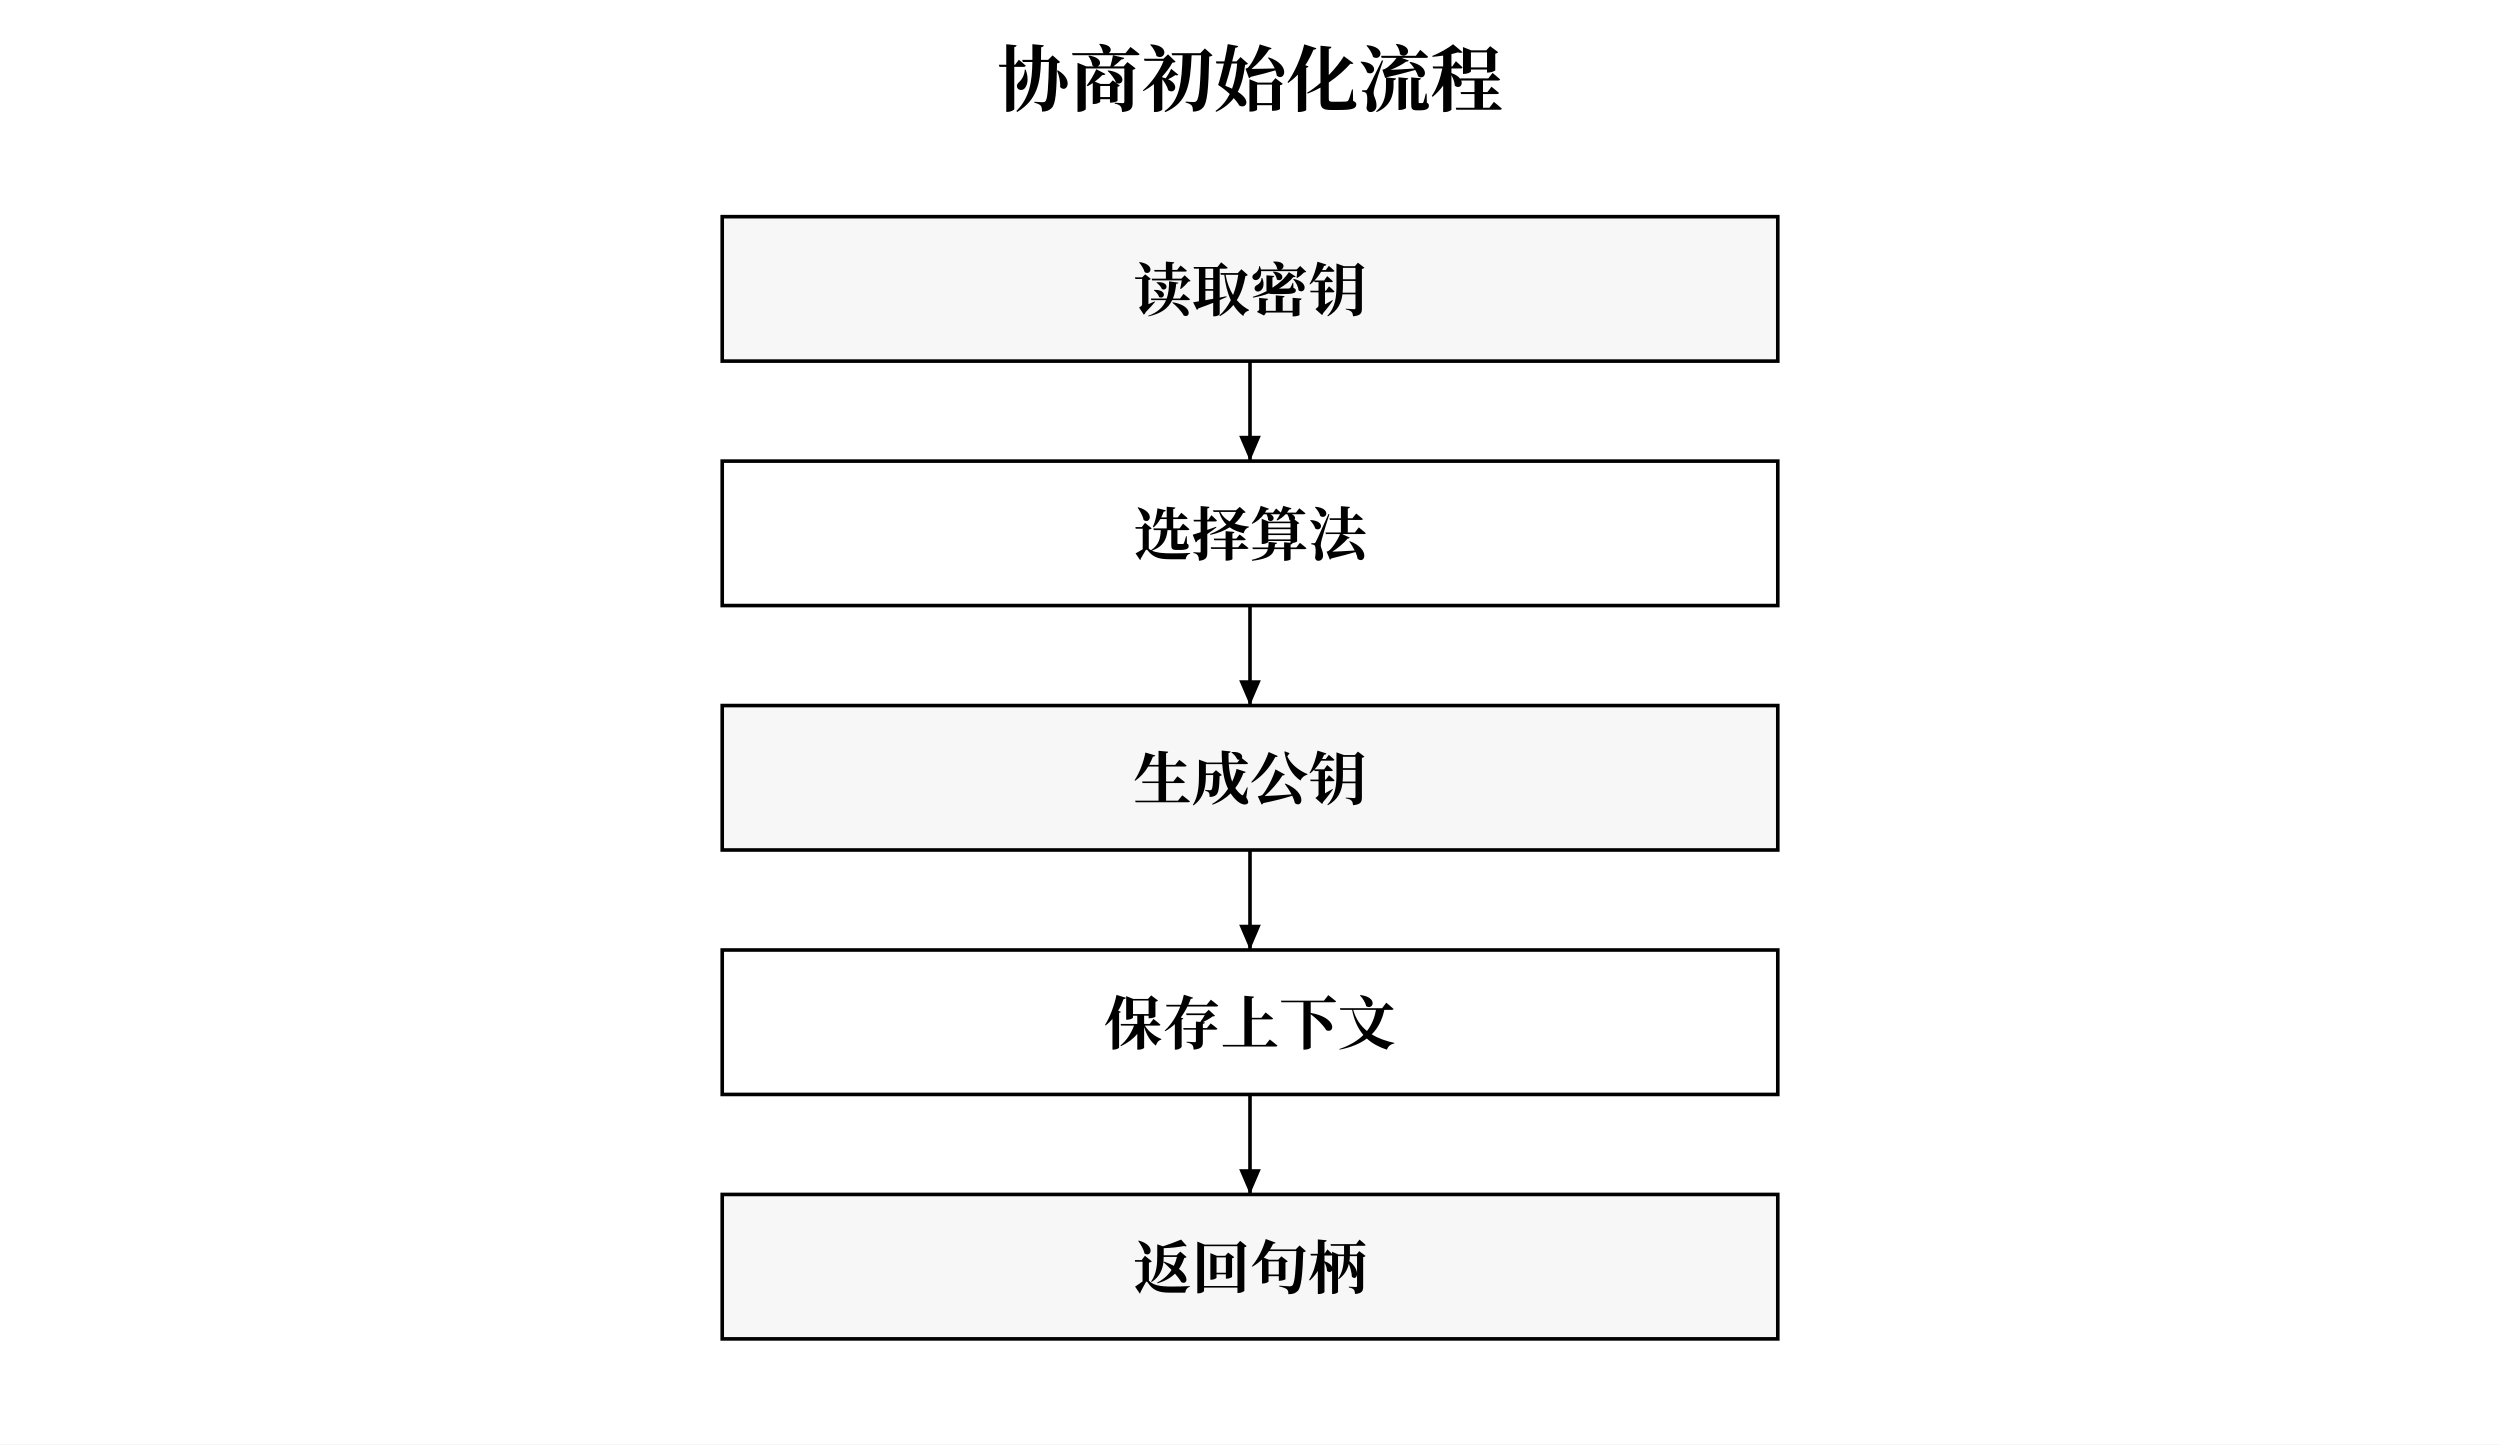
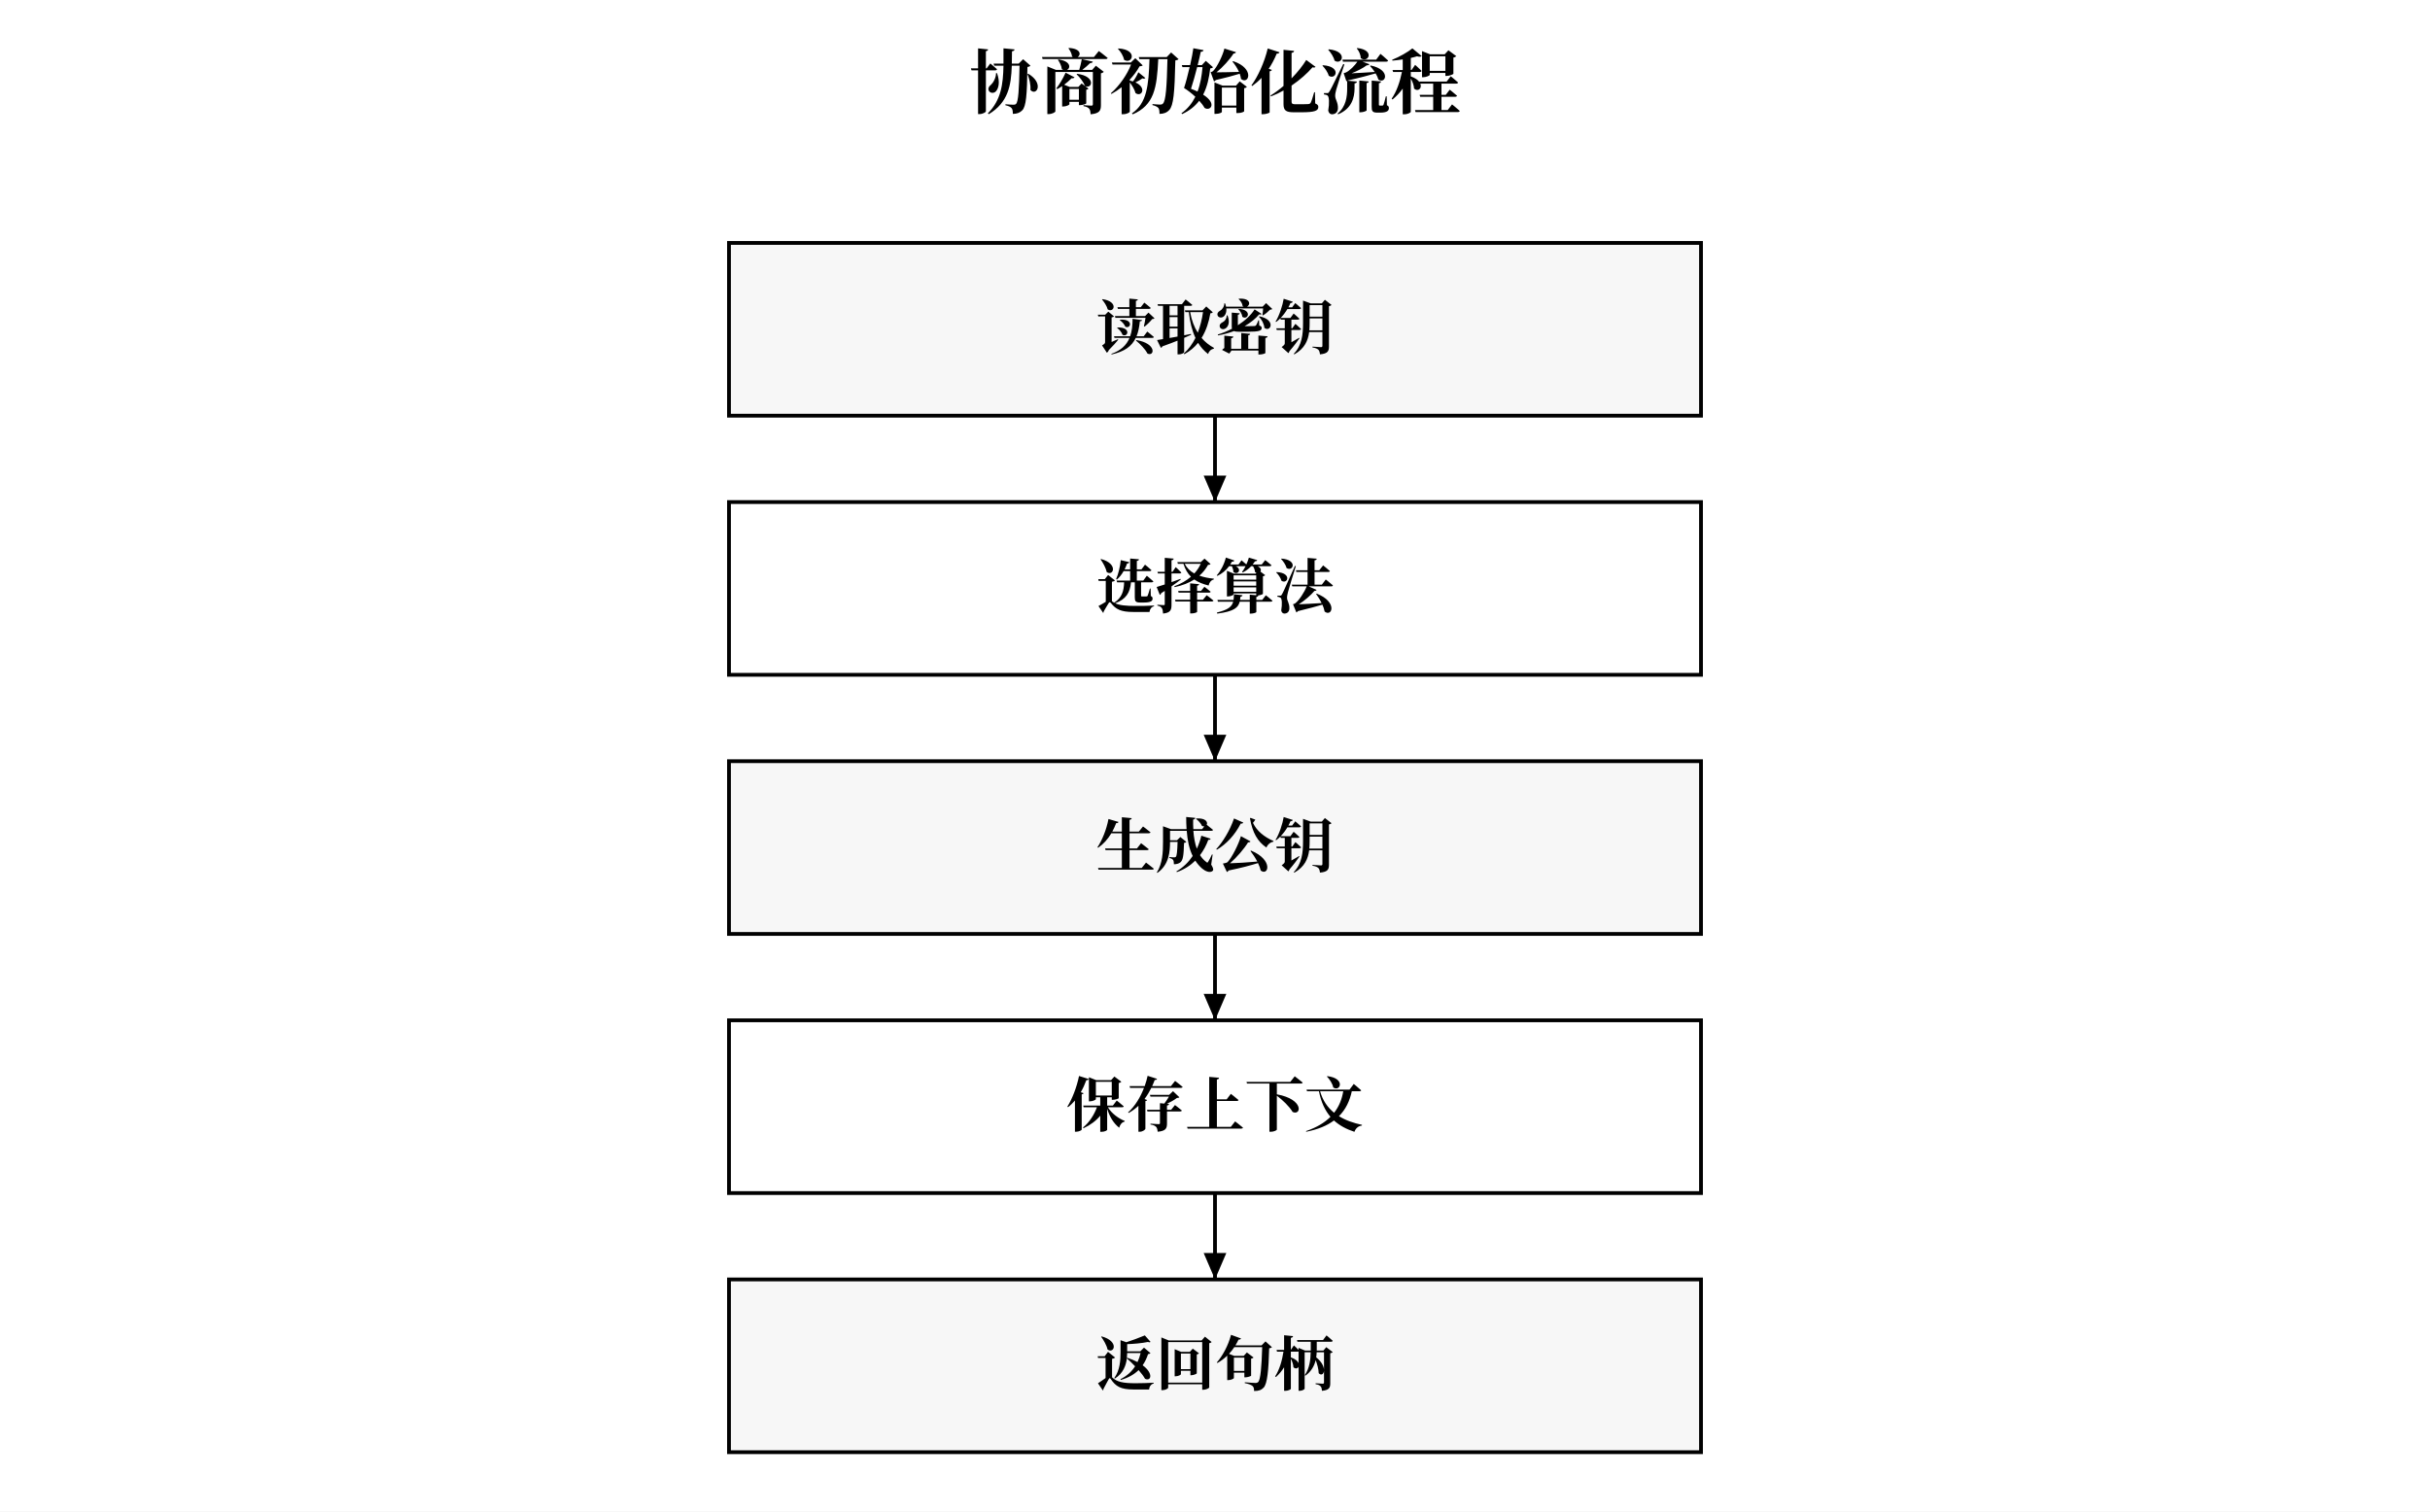
- <svg xmlns="http://www.w3.org/2000/svg" width="900" height="520" viewBox="0 0 900 520">
+ <svg xmlns="http://www.w3.org/2000/svg" width="900" height="560" viewBox="0 0 900 560">
  <defs>
    <marker id="arrow" markerWidth="8" markerHeight="8" refX="7" refY="3" orient="auto" markerUnits="strokeWidth">
      <path d="M0,0 L0,6 L7,3 z" fill="#000000" />
    </marker>
  </defs>
-   <rect x="0" y="0" width="900" height="520" fill="#ffffff" />
-   <text x="450.0" y="38" font-family="SimSun, Songti SC, Noto Serif CJK SC, Microsoft YaHei, Arial, sans-serif" font-size="26" font-weight="bold" text-anchor="middle" fill="#000000">协商初始化流程</text>
-   <rect x="260" y="78" width="380" height="52" fill="#f7f7f7" stroke="#000000" stroke-width="1.3" />
-   <text x="450.0" y="112" font-family="SimSun, Songti SC, Noto Serif CJK SC, Microsoft YaHei, Arial, sans-serif" font-size="21" font-weight="bold" text-anchor="middle" fill="#000000">读取密钥</text>
-   <line x1="450.0" y1="130" x2="450.0" y2="166" stroke="#000000" stroke-width="1.3" marker-end="url(#arrow)" />
-   <rect x="260" y="166" width="380" height="52" fill="#ffffff" stroke="#000000" stroke-width="1.3" />
-   <text x="450.0" y="200" font-family="SimSun, Songti SC, Noto Serif CJK SC, Microsoft YaHei, Arial, sans-serif" font-size="21" font-weight="bold" text-anchor="middle" fill="#000000">选择算法</text>
-   <line x1="450.0" y1="218" x2="450.0" y2="254" stroke="#000000" stroke-width="1.3" marker-end="url(#arrow)" />
-   <rect x="260" y="254" width="380" height="52" fill="#f7f7f7" stroke="#000000" stroke-width="1.3" />
-   <text x="450.0" y="288" font-family="SimSun, Songti SC, Noto Serif CJK SC, Microsoft YaHei, Arial, sans-serif" font-size="21" font-weight="bold" text-anchor="middle" fill="#000000">生成公钥</text>
-   <line x1="450.0" y1="306" x2="450.0" y2="342" stroke="#000000" stroke-width="1.3" marker-end="url(#arrow)" />
-   <rect x="260" y="342" width="380" height="52" fill="#ffffff" stroke="#000000" stroke-width="1.3" />
-   <text x="450.0" y="376" font-family="SimSun, Songti SC, Noto Serif CJK SC, Microsoft YaHei, Arial, sans-serif" font-size="21" font-weight="bold" text-anchor="middle" fill="#000000">保存上下文</text>
-   <line x1="450.0" y1="394" x2="450.0" y2="430" stroke="#000000" stroke-width="1.3" marker-end="url(#arrow)" />
-   <rect x="260" y="430" width="380" height="52" fill="#f7f7f7" stroke="#000000" stroke-width="1.3" />
-   <text x="450.0" y="464" font-family="SimSun, Songti SC, Noto Serif CJK SC, Microsoft YaHei, Arial, sans-serif" font-size="21" font-weight="bold" text-anchor="middle" fill="#000000">返回句柄</text>
+   <rect x="0" y="0" width="900" height="560" fill="#ffffff" />
+   <text x="450.0" y="40" font-family="SimSun, Songti SC, Noto Serif CJK SC, Microsoft YaHei, Arial, sans-serif" font-size="26" font-weight="bold" text-anchor="middle" fill="#000000">协商初始化流程</text>
+   <rect x="270" y="90" width="360" height="64" fill="#f7f7f7" stroke="#000000" stroke-width="1.4" />
+   <text x="450.0" y="122.0" font-family="SimSun, Songti SC, Noto Serif CJK SC, Microsoft YaHei, Arial, sans-serif" font-size="22" font-weight="bold" text-anchor="middle" dominant-baseline="middle" fill="#000000">读取密钥</text>
+   <line x1="450.0" y1="154" x2="450.0" y2="186" stroke="#000000" stroke-width="1.4" marker-end="url(#arrow)" />
+   <rect x="270" y="186" width="360" height="64" fill="#ffffff" stroke="#000000" stroke-width="1.4" />
+   <text x="450.0" y="218.0" font-family="SimSun, Songti SC, Noto Serif CJK SC, Microsoft YaHei, Arial, sans-serif" font-size="22" font-weight="bold" text-anchor="middle" dominant-baseline="middle" fill="#000000">选择算法</text>
+   <line x1="450.0" y1="250" x2="450.0" y2="282" stroke="#000000" stroke-width="1.4" marker-end="url(#arrow)" />
+   <rect x="270" y="282" width="360" height="64" fill="#f7f7f7" stroke="#000000" stroke-width="1.4" />
+   <text x="450.0" y="314.0" font-family="SimSun, Songti SC, Noto Serif CJK SC, Microsoft YaHei, Arial, sans-serif" font-size="22" font-weight="bold" text-anchor="middle" dominant-baseline="middle" fill="#000000">生成公钥</text>
+   <line x1="450.0" y1="346" x2="450.0" y2="378" stroke="#000000" stroke-width="1.4" marker-end="url(#arrow)" />
+   <rect x="270" y="378" width="360" height="64" fill="#ffffff" stroke="#000000" stroke-width="1.4" />
+   <text x="450.0" y="410.0" font-family="SimSun, Songti SC, Noto Serif CJK SC, Microsoft YaHei, Arial, sans-serif" font-size="22" font-weight="bold" text-anchor="middle" dominant-baseline="middle" fill="#000000">保存上下文</text>
+   <line x1="450.0" y1="442" x2="450.0" y2="474" stroke="#000000" stroke-width="1.4" marker-end="url(#arrow)" />
+   <rect x="270" y="474" width="360" height="64" fill="#f7f7f7" stroke="#000000" stroke-width="1.4" />
+   <text x="450.0" y="506.0" font-family="SimSun, Songti SC, Noto Serif CJK SC, Microsoft YaHei, Arial, sans-serif" font-size="22" font-weight="bold" text-anchor="middle" dominant-baseline="middle" fill="#000000">返回句柄</text>
</svg>
